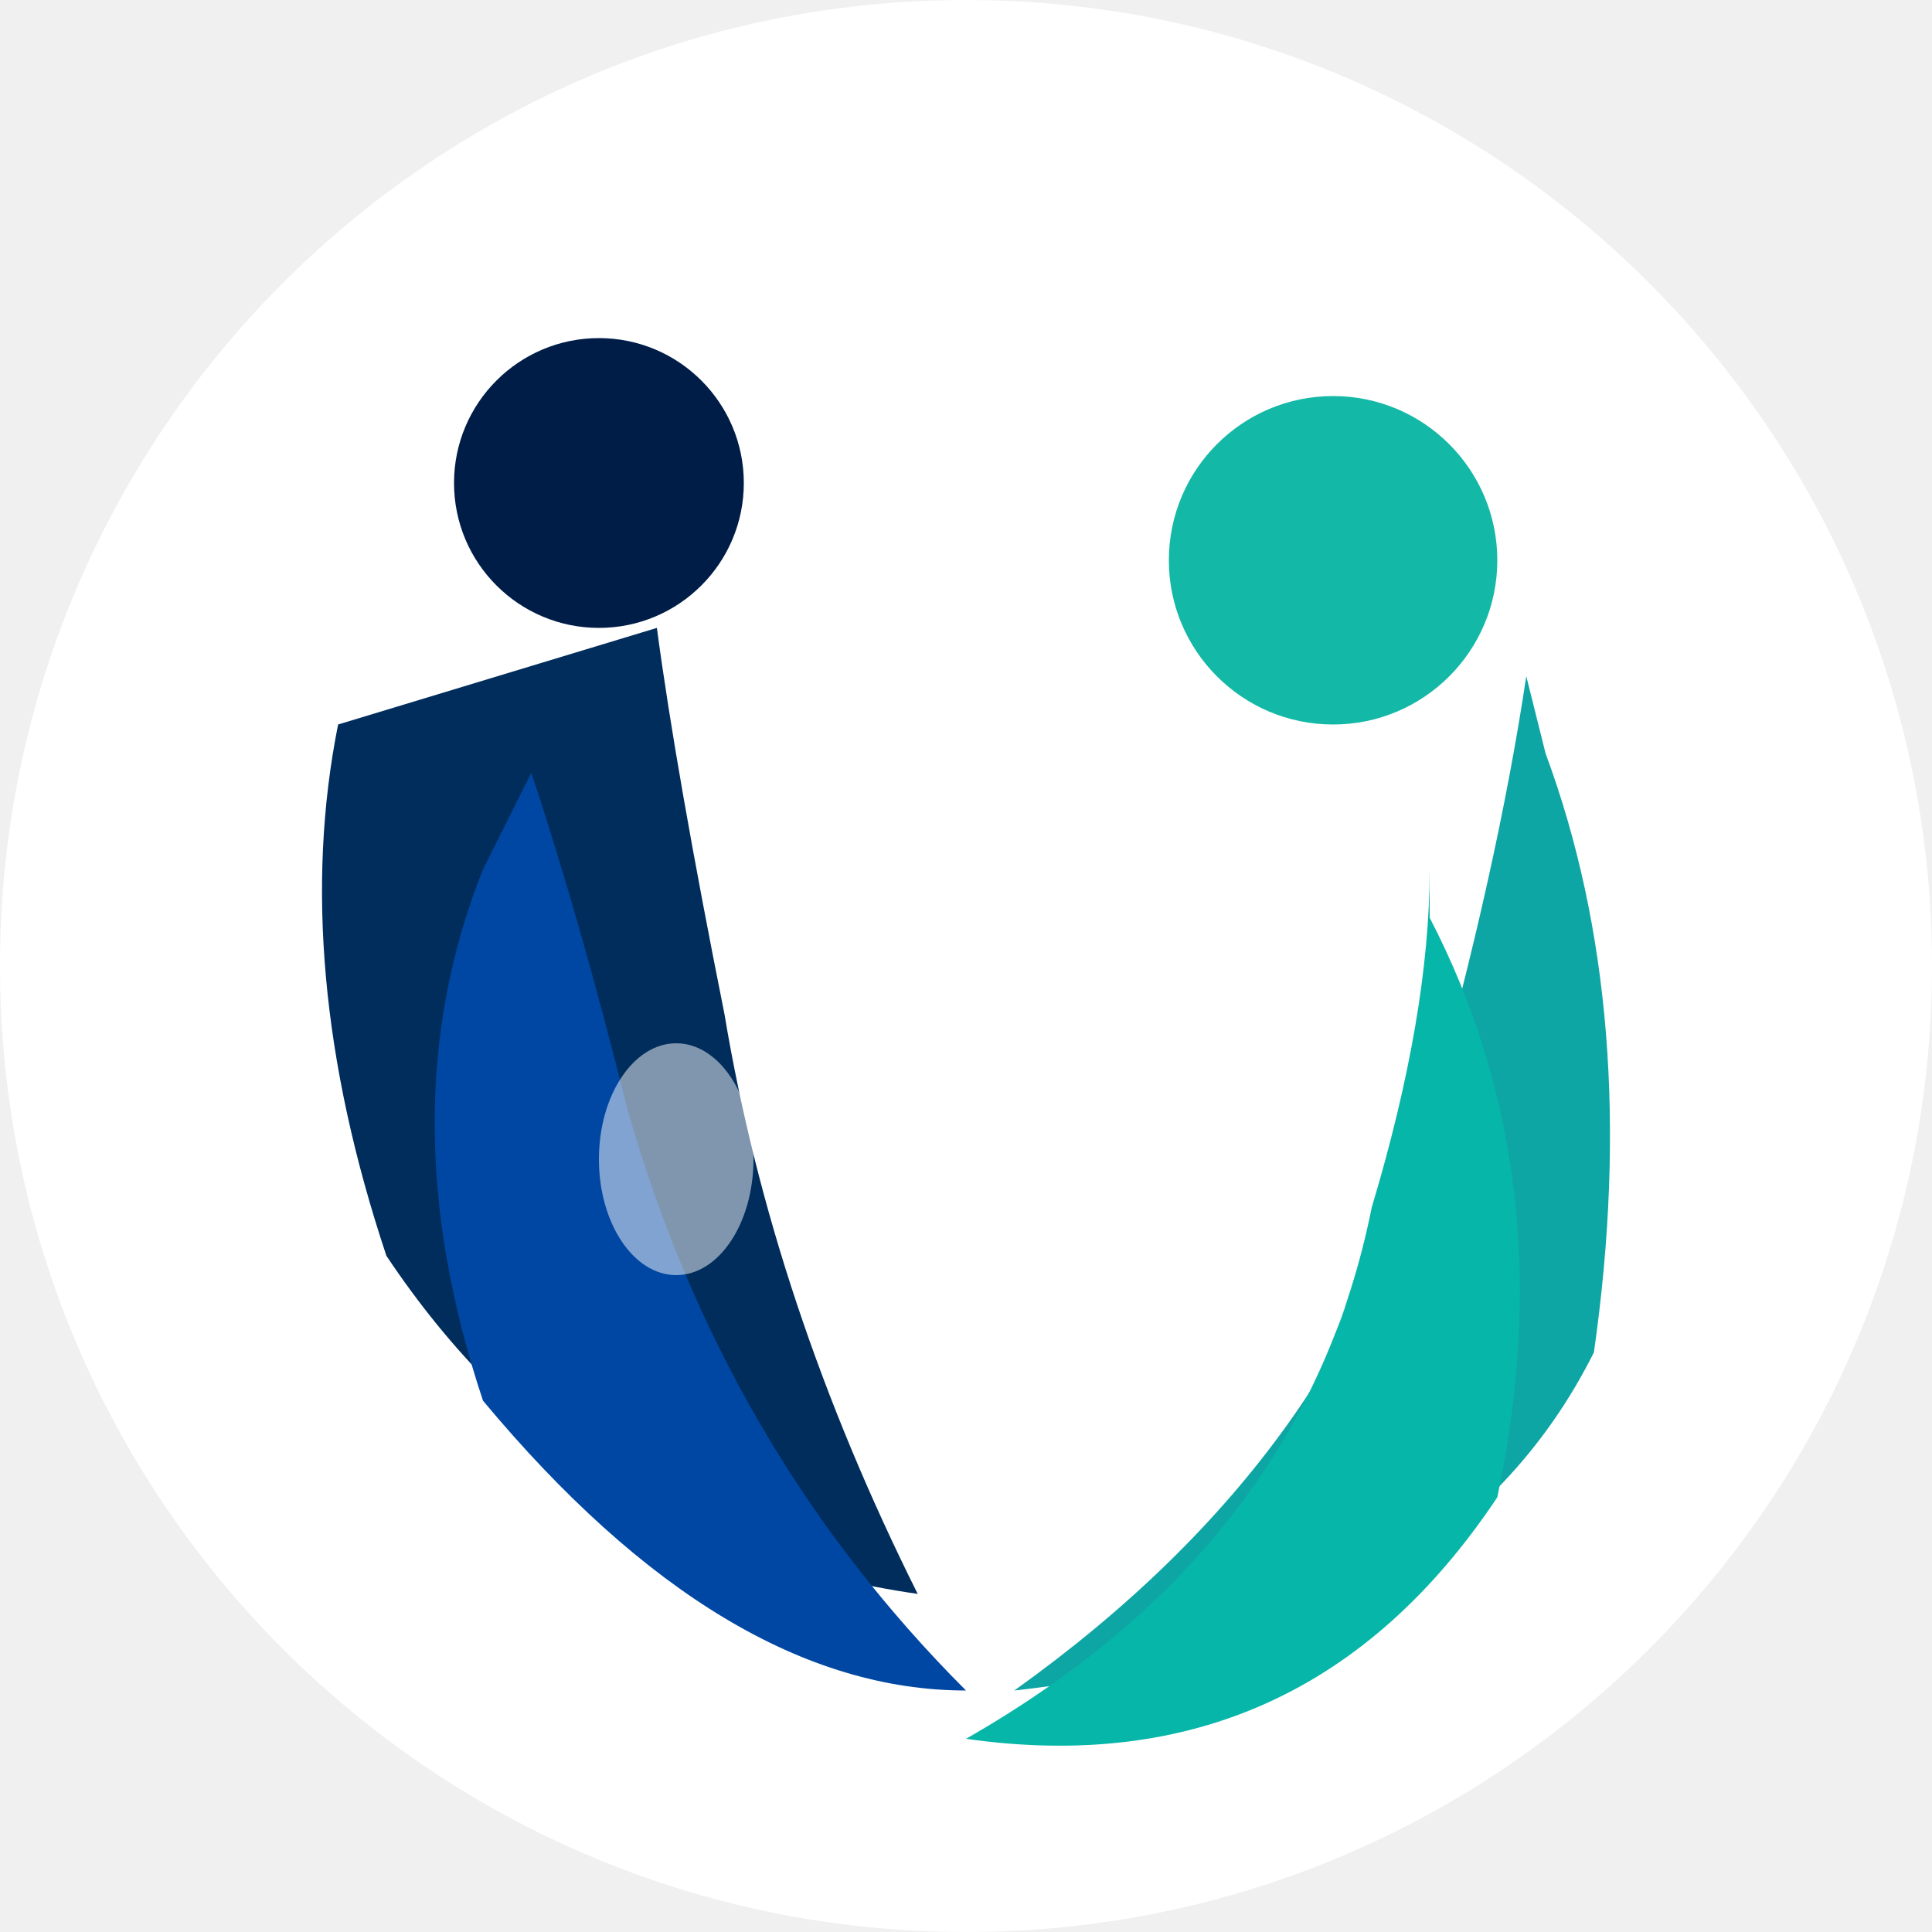
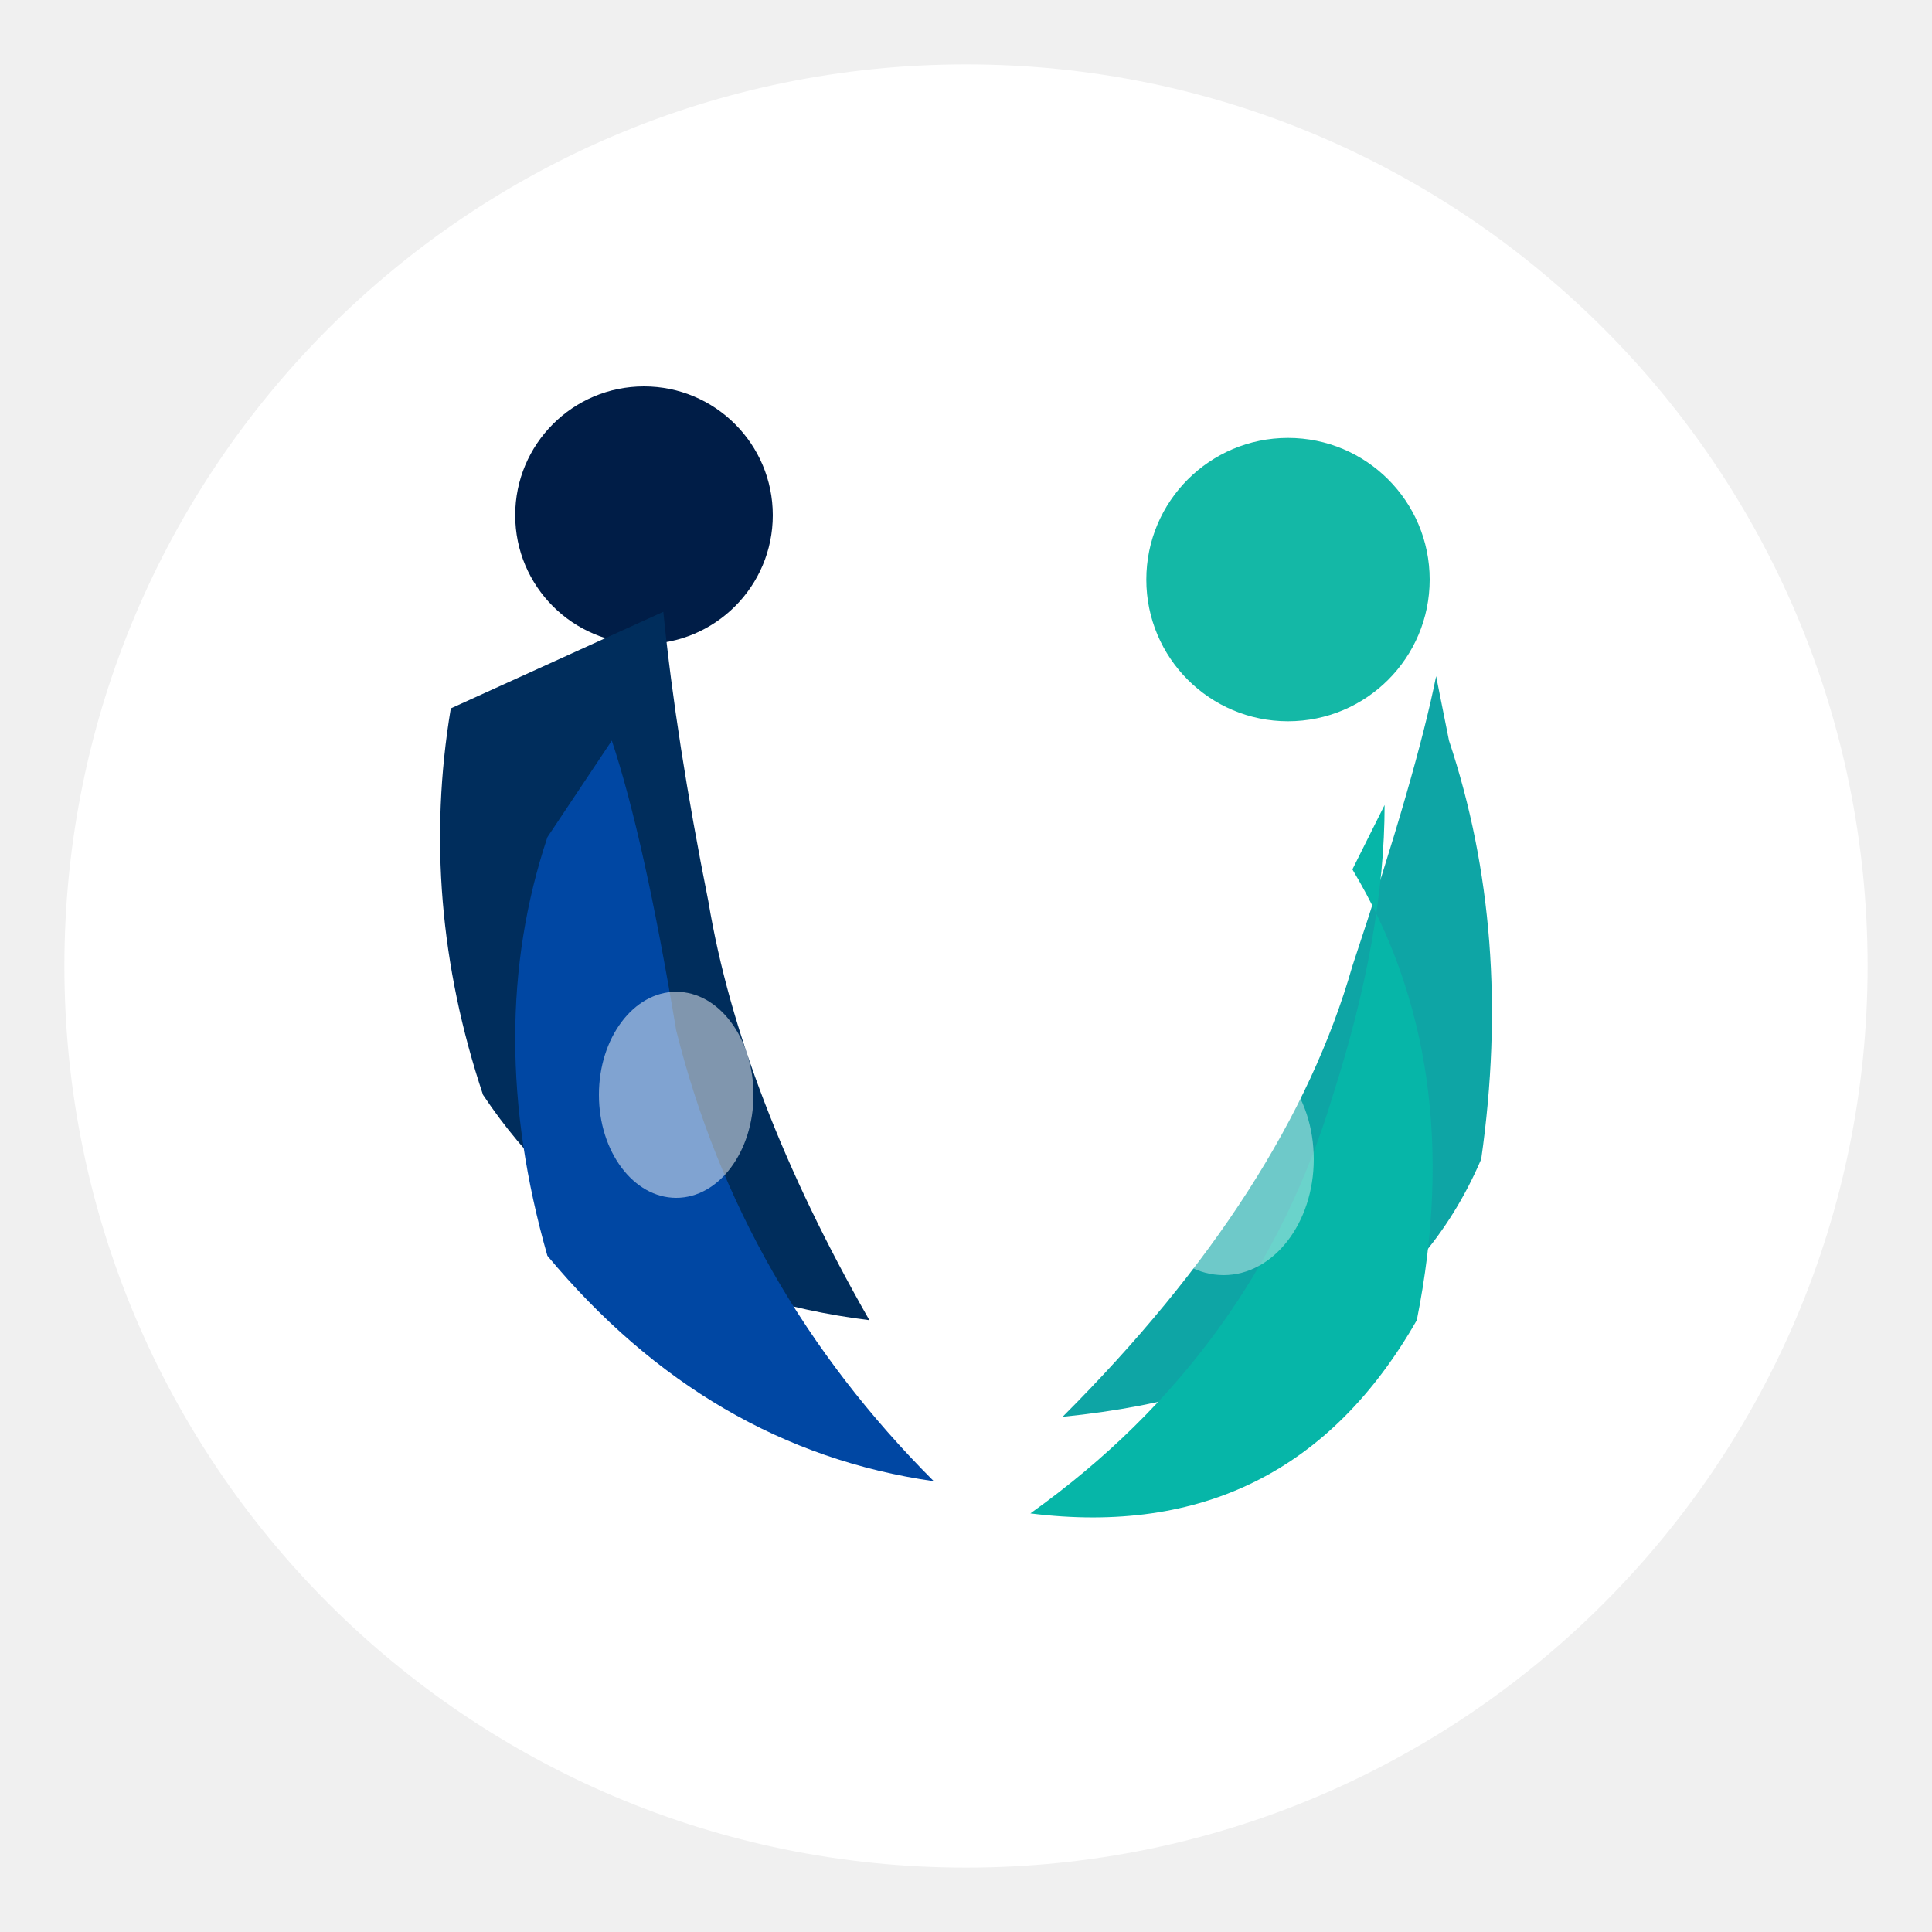
- <svg xmlns="http://www.w3.org/2000/svg" viewBox="0 0 200 200">
-   <circle cx="100" cy="100" r="100" fill="#FFFFFF" />
-   <circle cx="62" cy="50" r="15" fill="#001D47" />
-   <path d="M 35 75 Q 30 100 40 130 Q 60 160 95 165 Q 80 135 75 105 Q 70 80 68 65 Z" fill="#002D5C" />
-   <path d="M 50 90 Q 40 115 50 145 Q 75 175 100 175 Q 75 150 65 115 Q 60 95 55 80 Z" fill="#0047A3" />
-   <circle cx="138" cy="58" r="17" fill="#14B8A6" />
-   <path d="M 160 78 Q 170 105 165 140 Q 150 170 105 175 Q 140 150 148 115 Q 155 90 158 70 Z" fill="#0EA5A5" />
-   <path d="M 148 95 Q 162 122 155 155 Q 135 185 100 180 Q 135 160 142 125 Q 148 105 148 90 Z" fill="#06B6A8" />
-   <ellipse cx="70" cy="120" rx="8" ry="12" fill="white" opacity="0.5" />
-   <ellipse cx="130" cy="130" rx="10" ry="14" fill="white" opacity="0.4" />
+ <svg xmlns="http://www.w3.org/2000/svg" viewBox="0 0 300 300">
+   <circle cx="150" cy="150" r="140" fill="#FFFFFF" />
+   <circle cx="100" cy="80" r="20" fill="#001D47" />
+   <path d="M 70 110 Q 65 140 75 170 Q 95 200 135 205 Q 115 170 110 140 Q 105 115 103 95 Z" fill="#002D5C" />
+   <path d="M 85 130 Q 75 160 85 195 Q 110 225 145 230 Q 115 200 105 160 Q 100 130 95 115 Z" fill="#0047A3" />
+   <circle cx="200" cy="90" r="22" fill="#14B8A6" />
+   <path d="M 225 115 Q 235 145 230 180 Q 215 215 165 220 Q 200 185 210 150 Q 220 120 223 105 Z" fill="#0EA5A5" />
+   <path d="M 210 135 Q 228 165 220 205 Q 200 240 160 235 Q 195 210 207 170 Q 215 145 215 125 Z" fill="#06B6A8" />
+   <ellipse cx="105" cy="170" rx="12" ry="16" fill="white" opacity="0.5" />
+   <ellipse cx="190" cy="180" rx="14" ry="18" fill="white" opacity="0.4" />
</svg>
